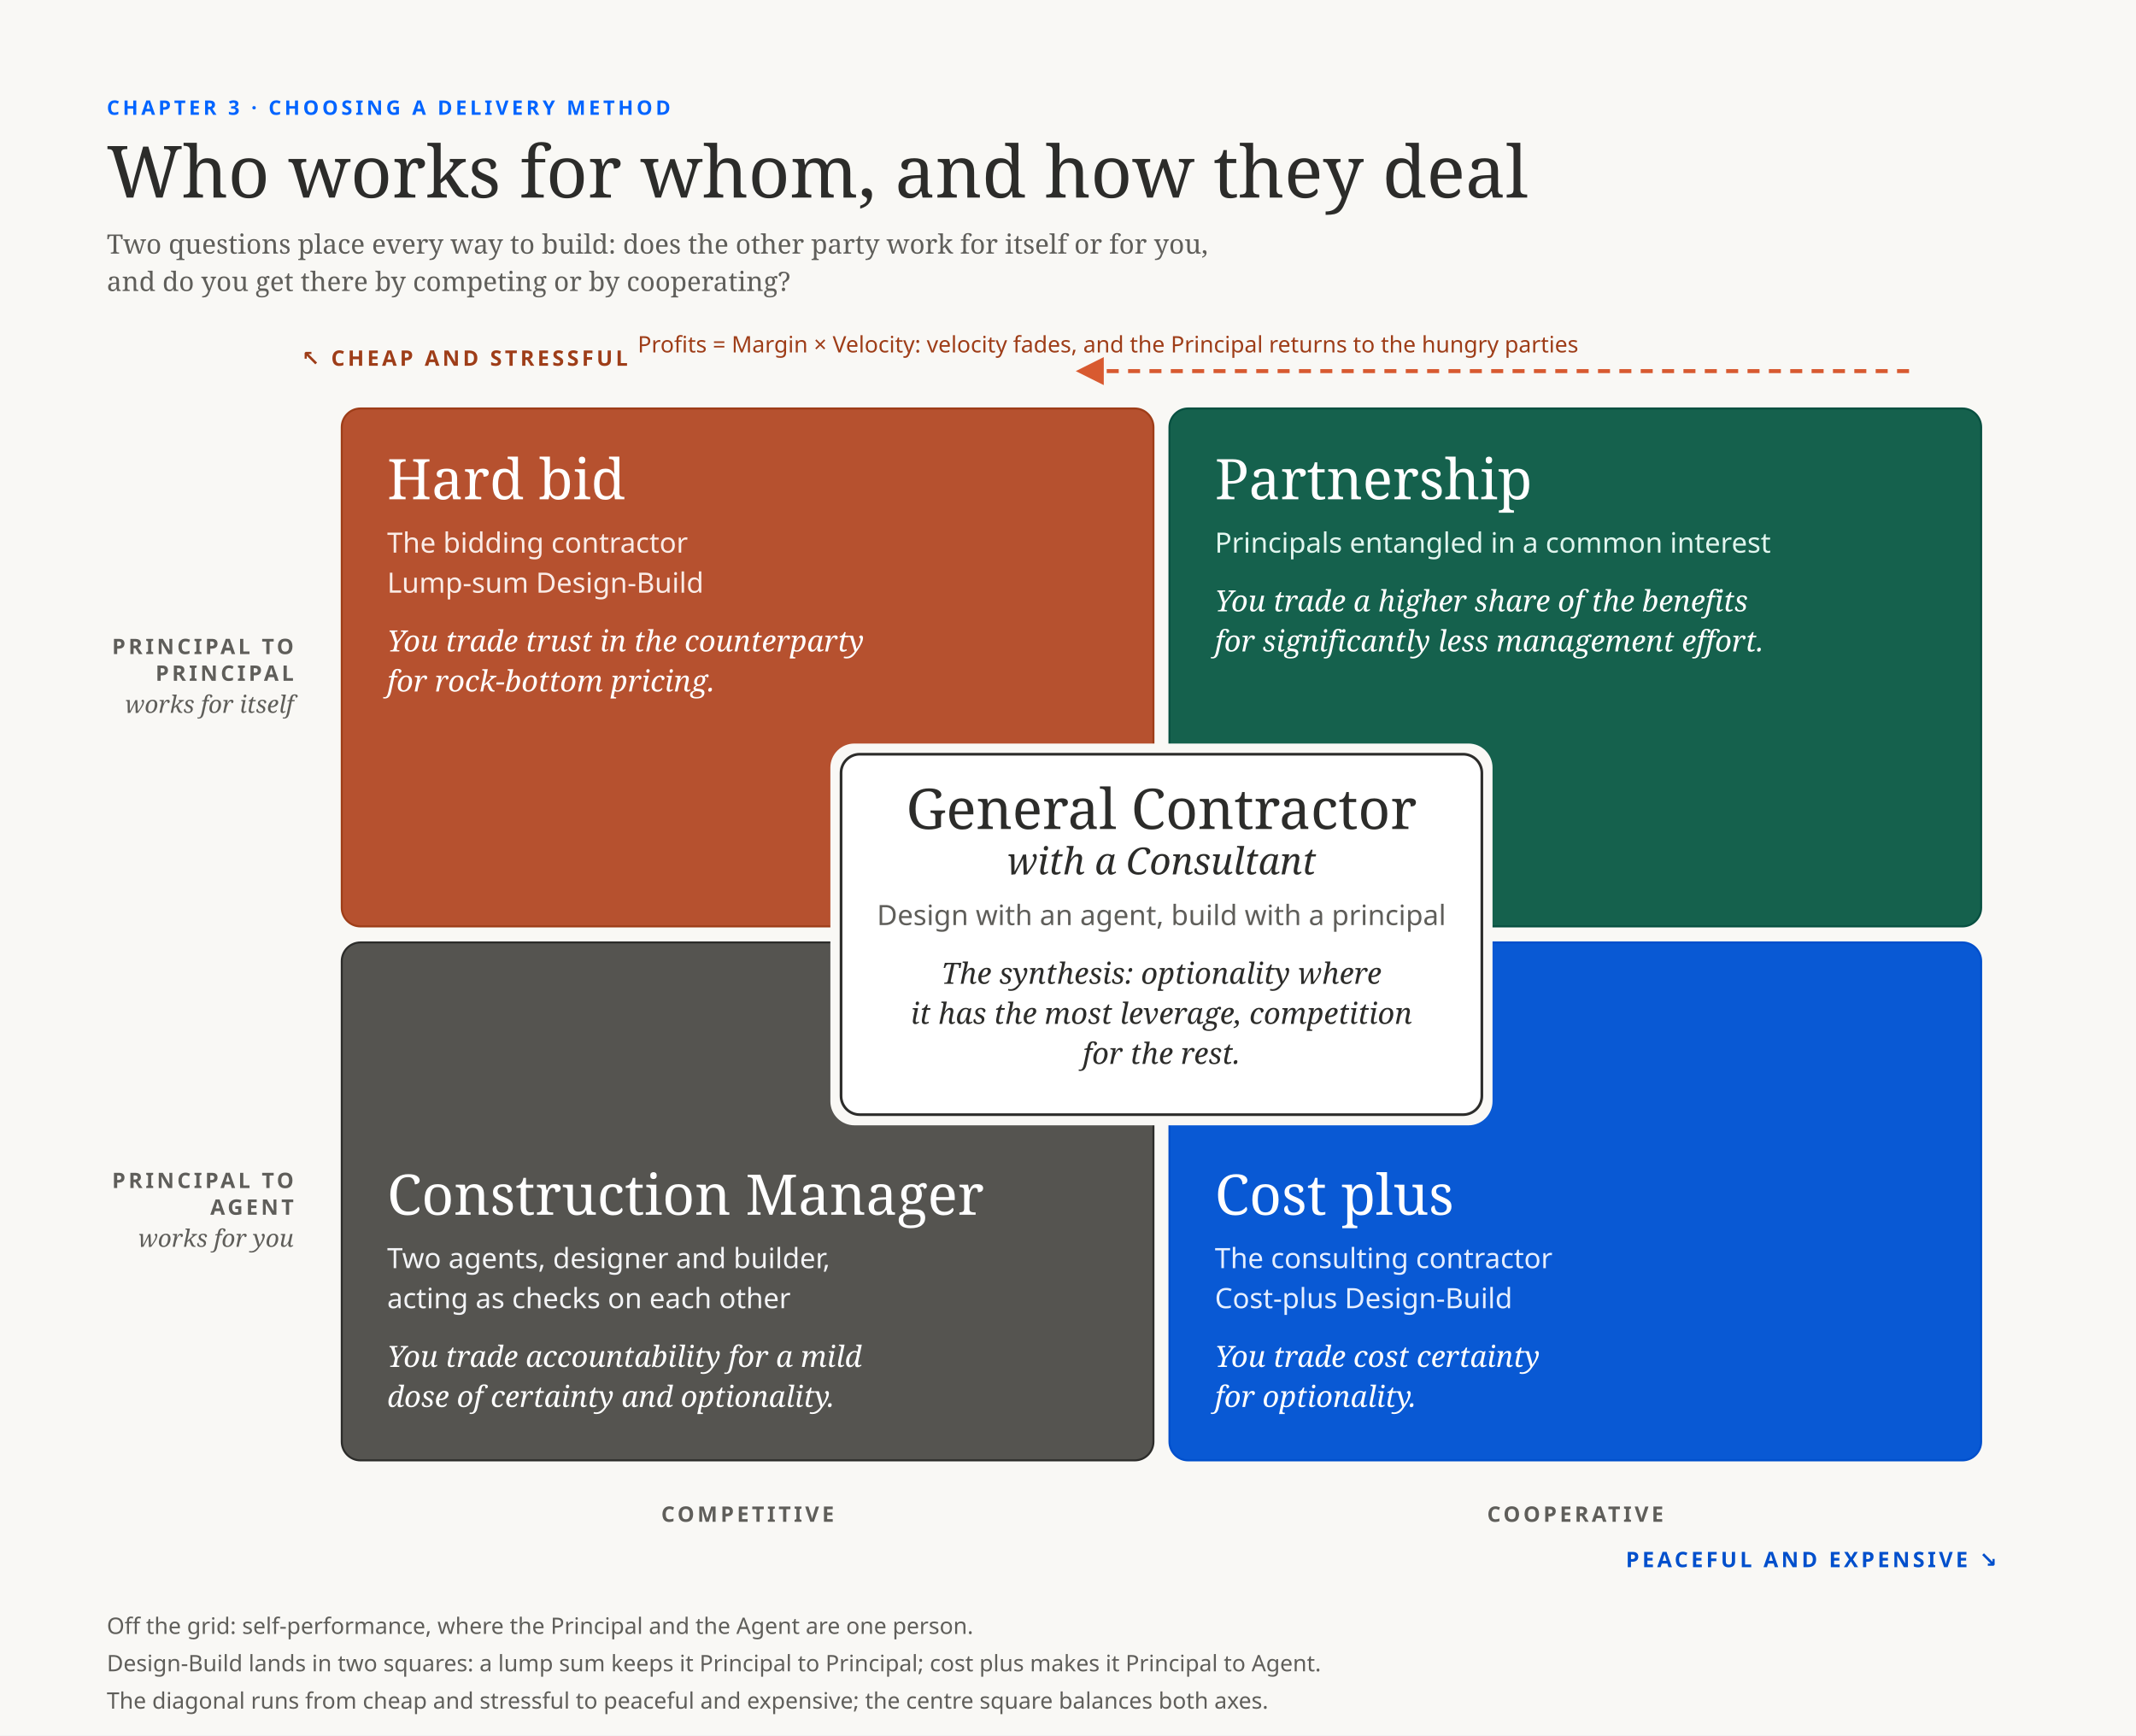
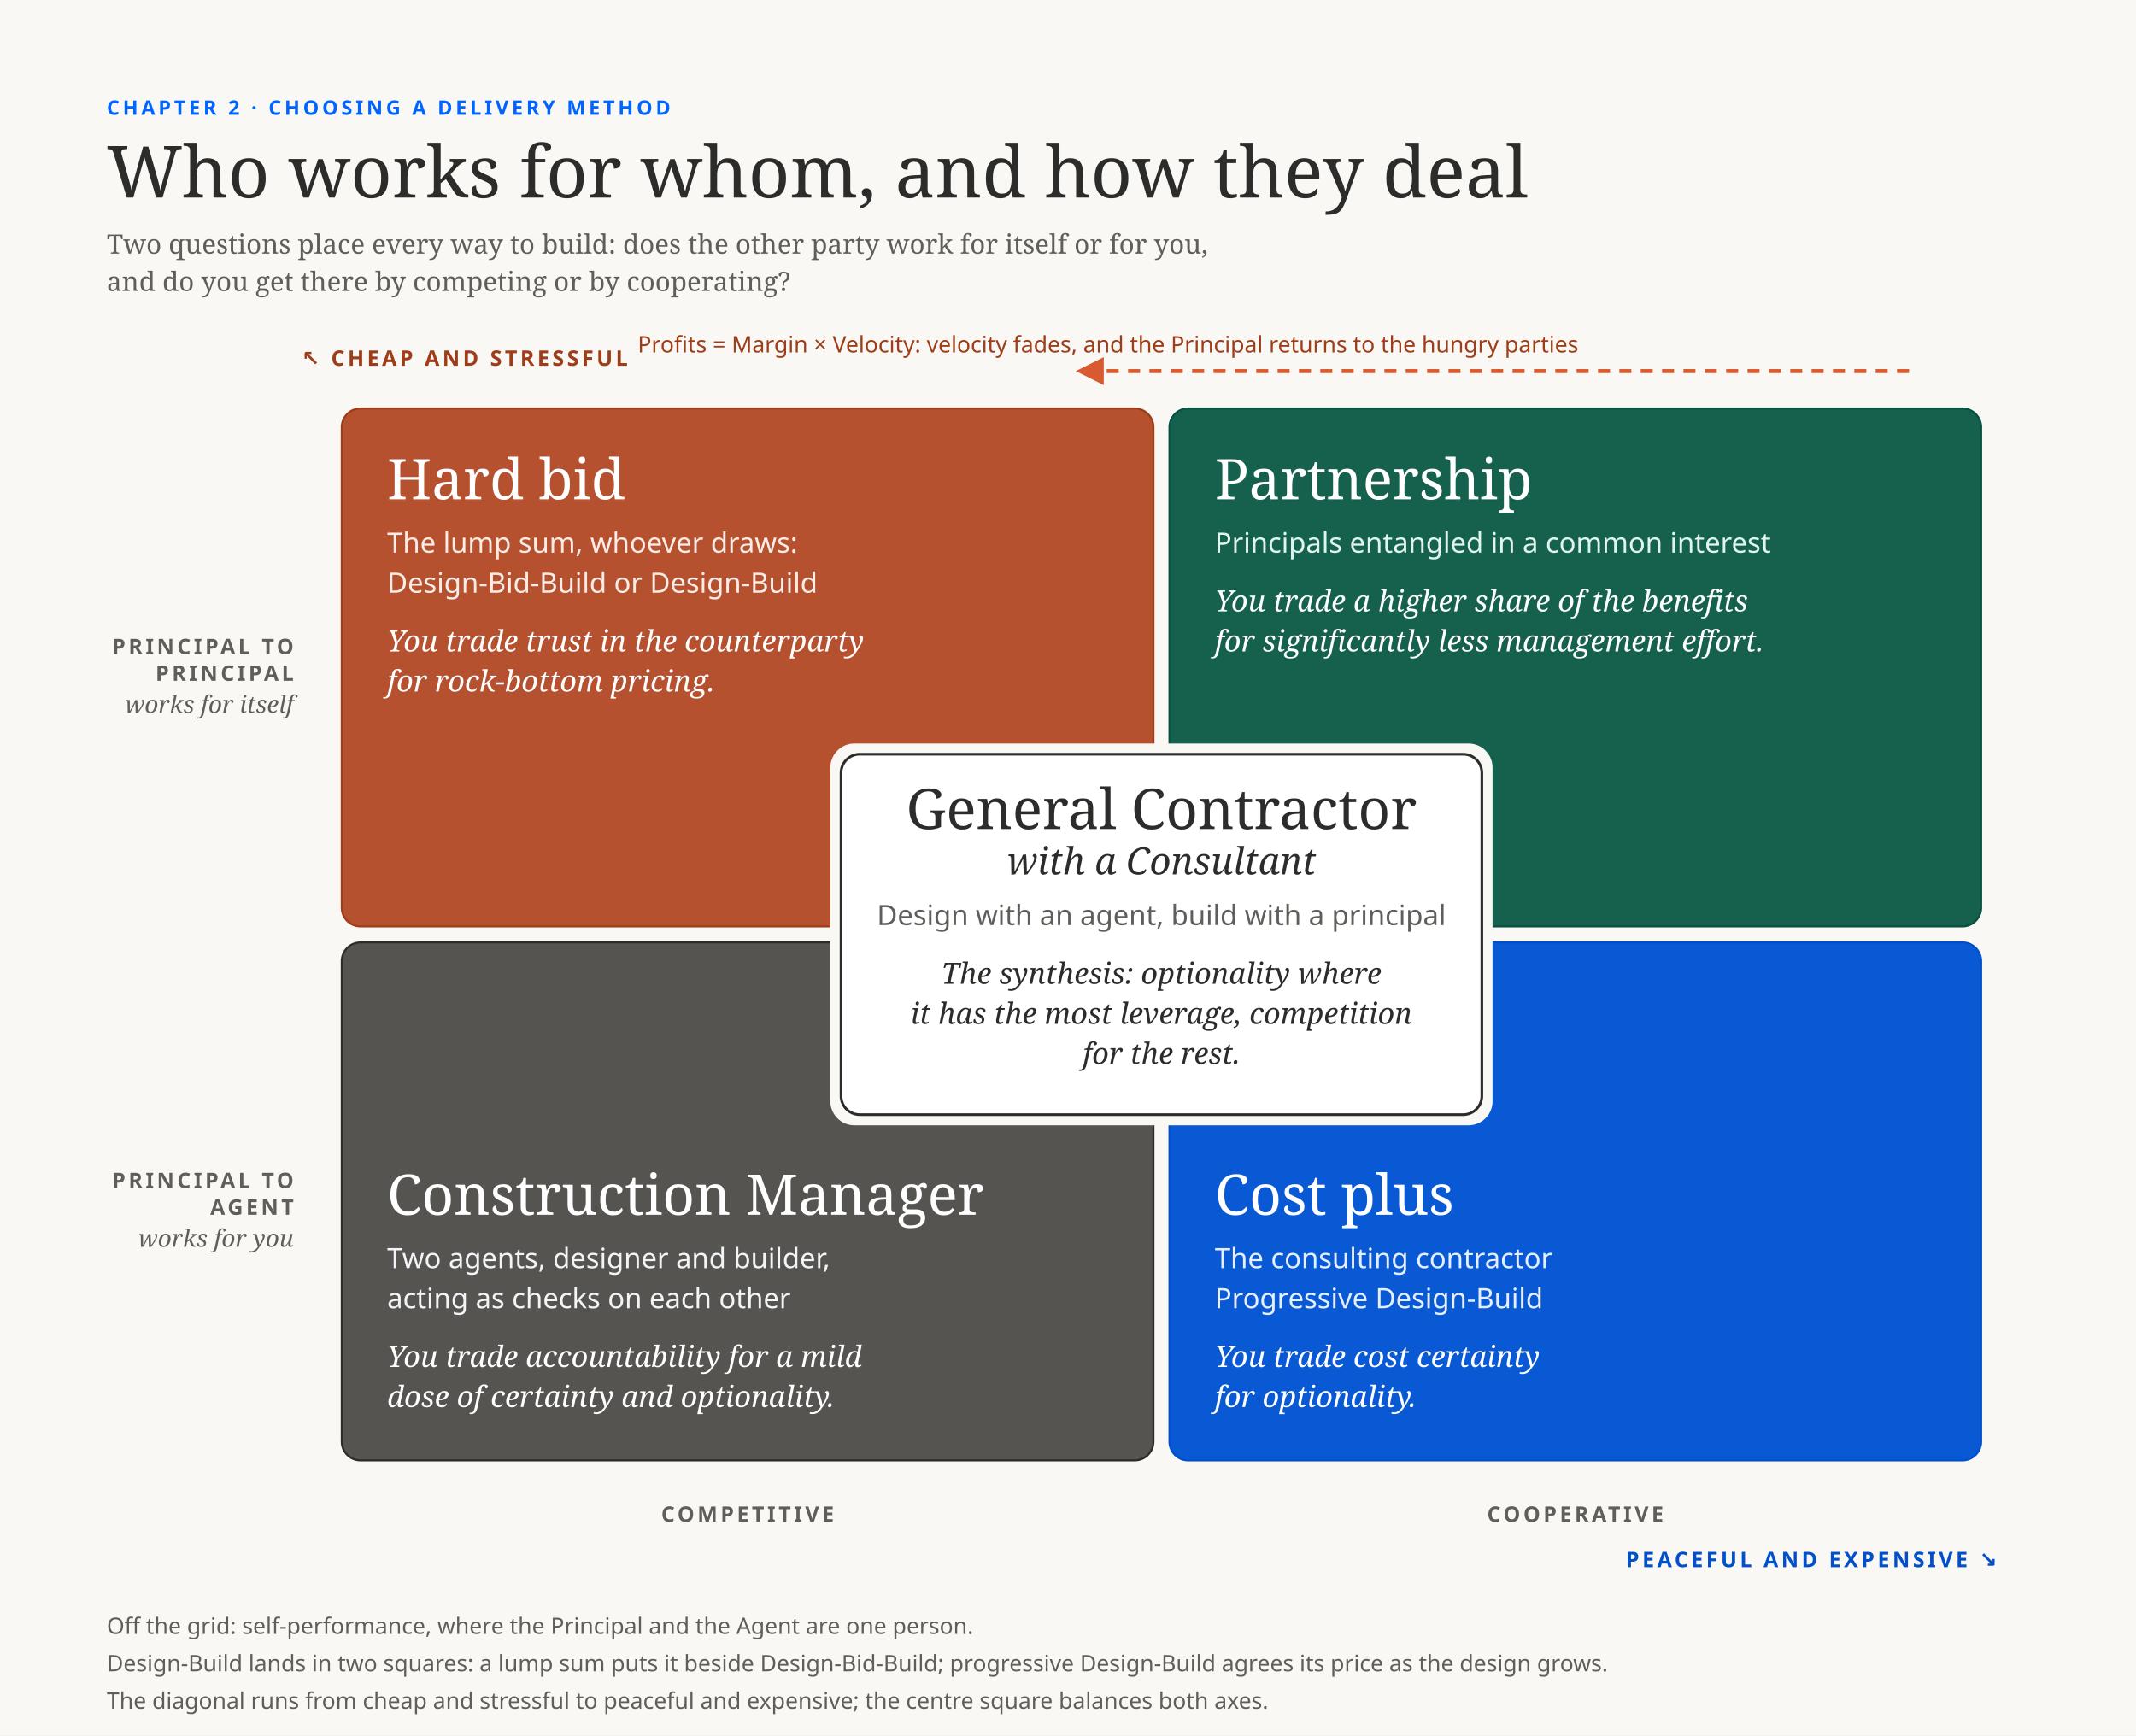
<svg xmlns="http://www.w3.org/2000/svg" width="1600" height="1300" viewBox="0 0 1600 1300">
  <style>
  .eyebrow{font-family:Outfit,sans-serif;font-weight:600;font-size:15px;letter-spacing:.16em;fill:#0064ff}
  .title{font-family:'Instrument Serif',Georgia,serif;font-size:54px;fill:#2c2c2a}
  .dek{font-family:Lora,Georgia,serif;font-size:20px;fill:#5f5e5a}
  .name{font-family:'Instrument Serif',Georgia,serif;font-size:42px}
  .ex{font-family:Outfit,sans-serif;font-weight:500;font-size:21px}
  .trade{font-family:Lora,Georgia,serif;font-style:italic;font-weight:500;font-size:22px}
  .axis{font-family:Outfit,sans-serif;font-weight:600;font-size:16px;letter-spacing:.14em}
  .axis-s{font-family:Lora,Georgia,serif;font-style:italic;font-size:18px}
  .tag{font-family:Outfit,sans-serif;font-weight:600;font-size:16px;letter-spacing:.14em}
  .cname{font-family:'Instrument Serif',Georgia,serif;font-style:italic;font-size:28px}
  .route{font-family:'Instrument Serif',Georgia,serif;font-size:24px;paint-order:stroke;stroke:#f9f8f5;stroke-width:6px;stroke-linejoin:round}
  .route-s{font-family:Outfit,sans-serif;font-size:14px;paint-order:stroke;stroke:#f9f8f5;stroke-width:6px;stroke-linejoin:round}
  .drift{font-family:Outfit,sans-serif;font-weight:500;font-size:17px}
  .foot{font-family:Outfit,sans-serif;font-size:17px;fill:#5f5e5a}
</style>
  <rect width="1600" height="1300" fill="#f9f8f5" />
  <defs>
    <marker id="ah-a" viewBox="0 0 10 10" refX="8" refY="5" markerWidth="7" markerHeight="7" orient="auto-start-reverse">
      <path d="M0,0 L10,5 L0,10 z" fill="#d85a30" />
    </marker>
    <marker id="ah-i" viewBox="0 0 10 10" refX="8" refY="5" markerWidth="7" markerHeight="7" orient="auto-start-reverse">
      <path d="M0,0 L10,5 L0,10 z" fill="#2c2c2a" />
    </marker>
  </defs>
-   <text x="80" y="86" class="eyebrow" text-anchor="start">CHAPTER 3 · CHOOSING A DELIVERY METHOD</text>
+   <text x="80" y="86" class="eyebrow" text-anchor="start">CHAPTER 2 · CHOOSING A DELIVERY METHOD</text>
  <text x="80" y="148" class="title" text-anchor="start">Who works for whom, and how they deal</text>
  <text x="80" y="190" class="dek" text-anchor="start">Two questions place every way to build: does the other party work for itself or for you,</text>
  <text x="80" y="218" class="dek" text-anchor="start">and do you get there by competing or by cooperating?</text>
  <rect x="256" y="306" width="608" height="388" rx="14" fill="#b6512f" stroke="#9e3d18" stroke-width="1.5" />
  <text x="290" y="374" class="name" text-anchor="start" fill="#ffffff">Hard bid</text>
-   <text x="290" y="414" class="ex" text-anchor="start" fill="#faece7">The bidding contractor</text>
-   <text x="290" y="444" class="ex" text-anchor="start" fill="#faece7">Lump-sum Design-Build</text>
+   <text x="290" y="414" class="ex" text-anchor="start" fill="#faece7">The lump sum, whoever draws:</text>
+   <text x="290" y="444" class="ex" text-anchor="start" fill="#faece7">Design-Bid-Build or Design-Build</text>
  <text x="290" y="488" class="trade" text-anchor="start" fill="#ffffff">You trade trust in the counterparty</text>
  <text x="290" y="518" class="trade" text-anchor="start" fill="#ffffff">for rock-bottom pricing.</text>
  <rect x="876" y="306" width="608" height="388" rx="14" fill="#15614d" stroke="#085041" stroke-width="1.5" />
  <text x="910" y="374" class="name" text-anchor="start" fill="#ffffff">Partnership</text>
  <text x="910" y="414" class="ex" text-anchor="start" fill="#e1f5ee">Principals entangled in a common interest</text>
  <text x="910" y="458" class="trade" text-anchor="start" fill="#ffffff">You trade a higher share of the benefits</text>
  <text x="910" y="488" class="trade" text-anchor="start" fill="#ffffff">for significantly less management effort.</text>
  <rect x="256" y="706" width="608" height="388" rx="14" fill="#555450" stroke="#2c2c2a" stroke-width="1.5" />
  <text x="290" y="910" class="name" text-anchor="start" fill="#ffffff">Construction Manager</text>
  <text x="290" y="950" class="ex" text-anchor="start" fill="#f3f4f6">Two agents, designer and builder,</text>
  <text x="290" y="980" class="ex" text-anchor="start" fill="#f3f4f6">acting as checks on each other</text>
  <text x="290" y="1024" class="trade" text-anchor="start" fill="#ffffff">You trade accountability for a mild</text>
  <text x="290" y="1054" class="trade" text-anchor="start" fill="#ffffff">dose of certainty and optionality.</text>
  <rect x="876" y="706" width="608" height="388" rx="14" fill="#0959d4" stroke="#004fcc" stroke-width="1.5" />
  <text x="910" y="910" class="name" text-anchor="start" fill="#ffffff">Cost plus</text>
  <text x="910" y="950" class="ex" text-anchor="start" fill="#e6efff">The consulting contractor</text>
-   <text x="910" y="980" class="ex" text-anchor="start" fill="#e6efff">Cost-plus Design-Build</text>
+   <text x="910" y="980" class="ex" text-anchor="start" fill="#e6efff">Progressive Design-Build</text>
  <text x="910" y="1024" class="trade" text-anchor="start" fill="#ffffff">You trade cost certainty</text>
  <text x="910" y="1054" class="trade" text-anchor="start" fill="#ffffff">for optionality.</text>
  <text x="220" y="490.0" class="axis" text-anchor="end" fill="#5f5e5a">PRINCIPAL TO</text>
  <text x="220" y="510.0" class="axis" text-anchor="end" fill="#5f5e5a">PRINCIPAL</text>
  <text x="220" y="534.0" class="axis-s" text-anchor="end" fill="#5f5e5a">works for itself</text>
  <text x="220" y="890.0" class="axis" text-anchor="end" fill="#5f5e5a">PRINCIPAL TO</text>
  <text x="220" y="910.0" class="axis" text-anchor="end" fill="#5f5e5a">AGENT</text>
  <text x="220" y="934.0" class="axis-s" text-anchor="end" fill="#5f5e5a">works for you</text>
  <text x="560.0" y="1140" class="axis" text-anchor="middle" fill="#5f5e5a">COMPETITIVE</text>
  <text x="1180.0" y="1140" class="axis" text-anchor="middle" fill="#5f5e5a">COOPERATIVE</text>
  <text x="226" y="274" class="tag" text-anchor="start" fill="#9e3d18">↖ CHEAP AND STRESSFUL</text>
  <text x="1496" y="1174" class="tag" text-anchor="end" fill="#004fcc">PEACEFUL AND EXPENSIVE ↘</text>
  <rect x="622.0" y="557.0" width="496" height="286" rx="18" fill="#f9f8f5" />
  <rect x="630.0" y="565.0" width="480" height="270" rx="14" fill="#ffffff" stroke="#2c2c2a" stroke-width="2" />
  <text x="870" y="621.0" class="name" text-anchor="middle" fill="#2c2c2a">General Contractor</text>
  <text x="870" y="655.0" class="cname" text-anchor="middle" fill="#2c2c2a">with a Consultant</text>
  <text x="870" y="693.0" class="ex" text-anchor="middle" fill="#5f5e5a">Design with an agent, build with a principal</text>
  <text x="870" y="737.0" class="trade" text-anchor="middle" fill="#2c2c2a">The synthesis: optionality where</text>
  <text x="870" y="767.0" class="trade" text-anchor="middle" fill="#2c2c2a">it has the most leverage, competition</text>
  <text x="870" y="797.0" class="trade" text-anchor="middle" fill="#2c2c2a">for the rest.</text>
  <line x1="1430" y1="278" x2="810" y2="278" stroke="#d85a30" stroke-width="3" stroke-dasharray="9 7" marker-end="url(#ah-a)" />
  <text x="830" y="264" class="drift" text-anchor="middle" fill="#9e3d18">Profits = Margin × Velocity: velocity fades, and the Principal returns to the hungry parties</text>
  <text x="80" y="1224" class="foot" text-anchor="start">Off the grid: self-performance, where the Principal and the Agent are one person.</text>
  <text x="80" y="1280" class="foot" text-anchor="start">The diagonal runs from cheap and stressful to peaceful and expensive; the centre square balances both axes.</text>
-   <text x="80" y="1252" class="foot" text-anchor="start">Design-Build lands in two squares: a lump sum keeps it Principal to Principal; cost plus makes it Principal to Agent.</text>
+   <text x="80" y="1252" class="foot" text-anchor="start">Design-Build lands in two squares: a lump sum puts it beside Design-Bid-Build; progressive Design-Build agrees its price as the design grows.</text>
</svg>
